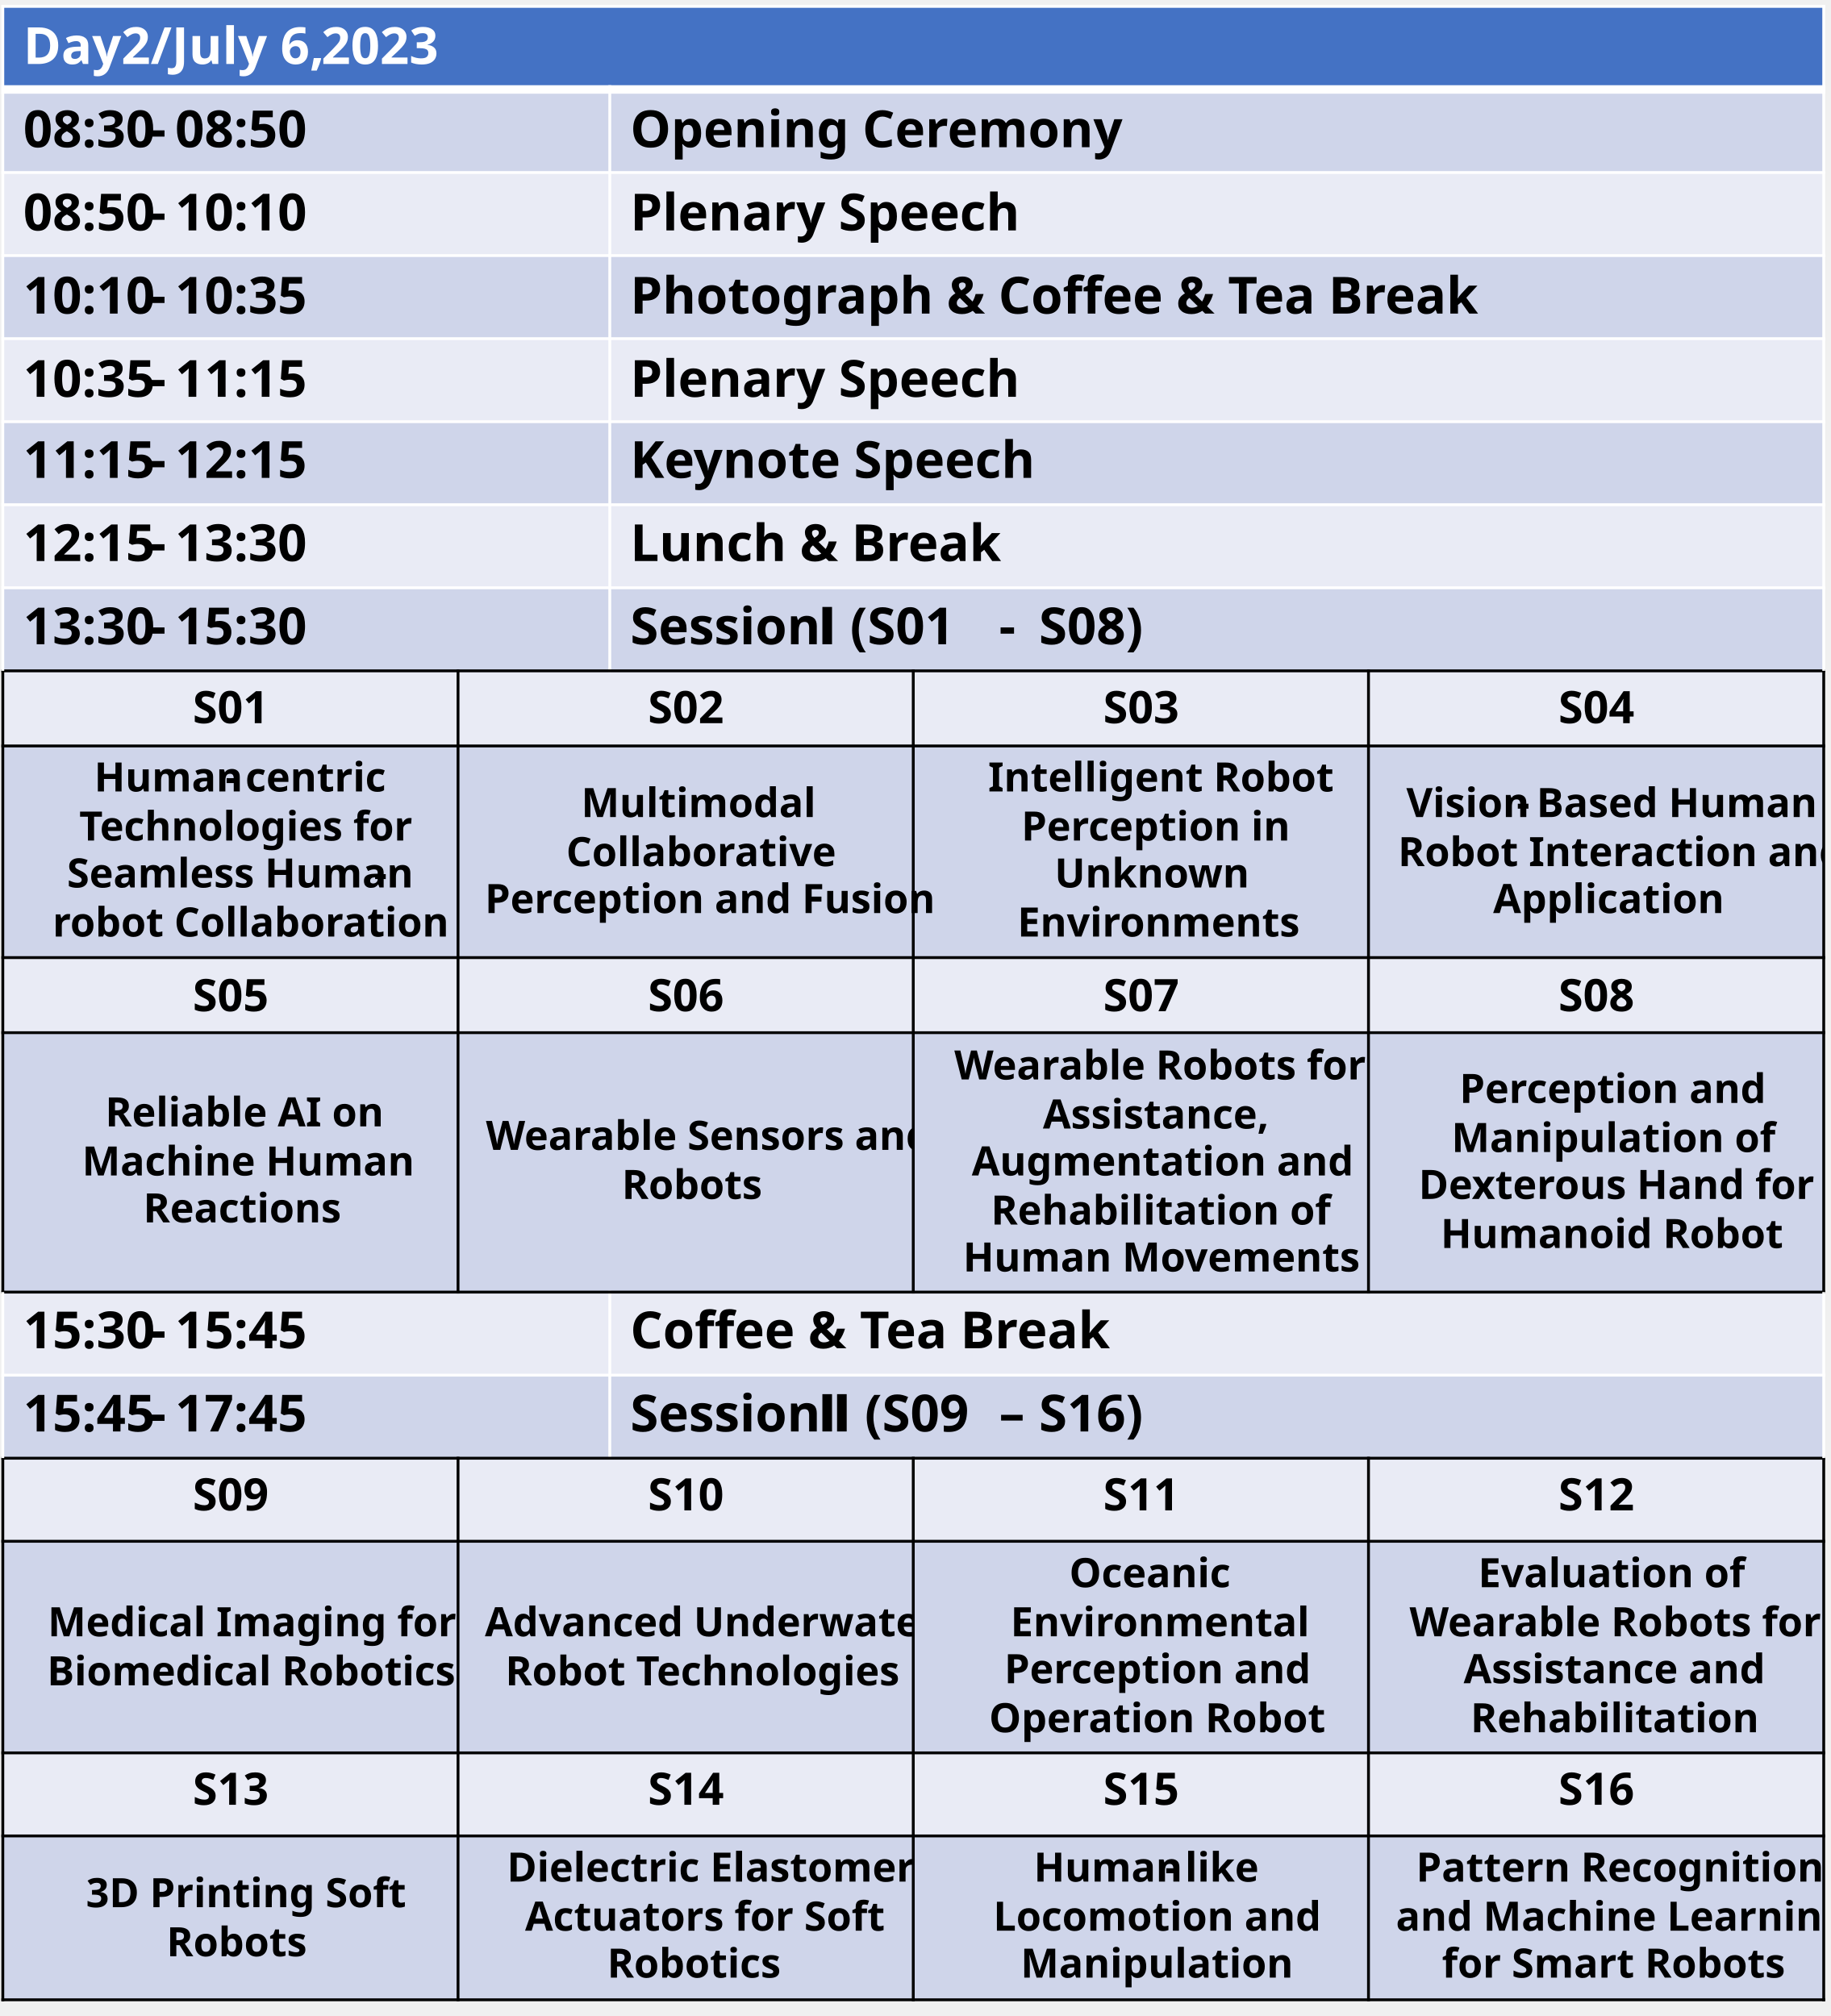
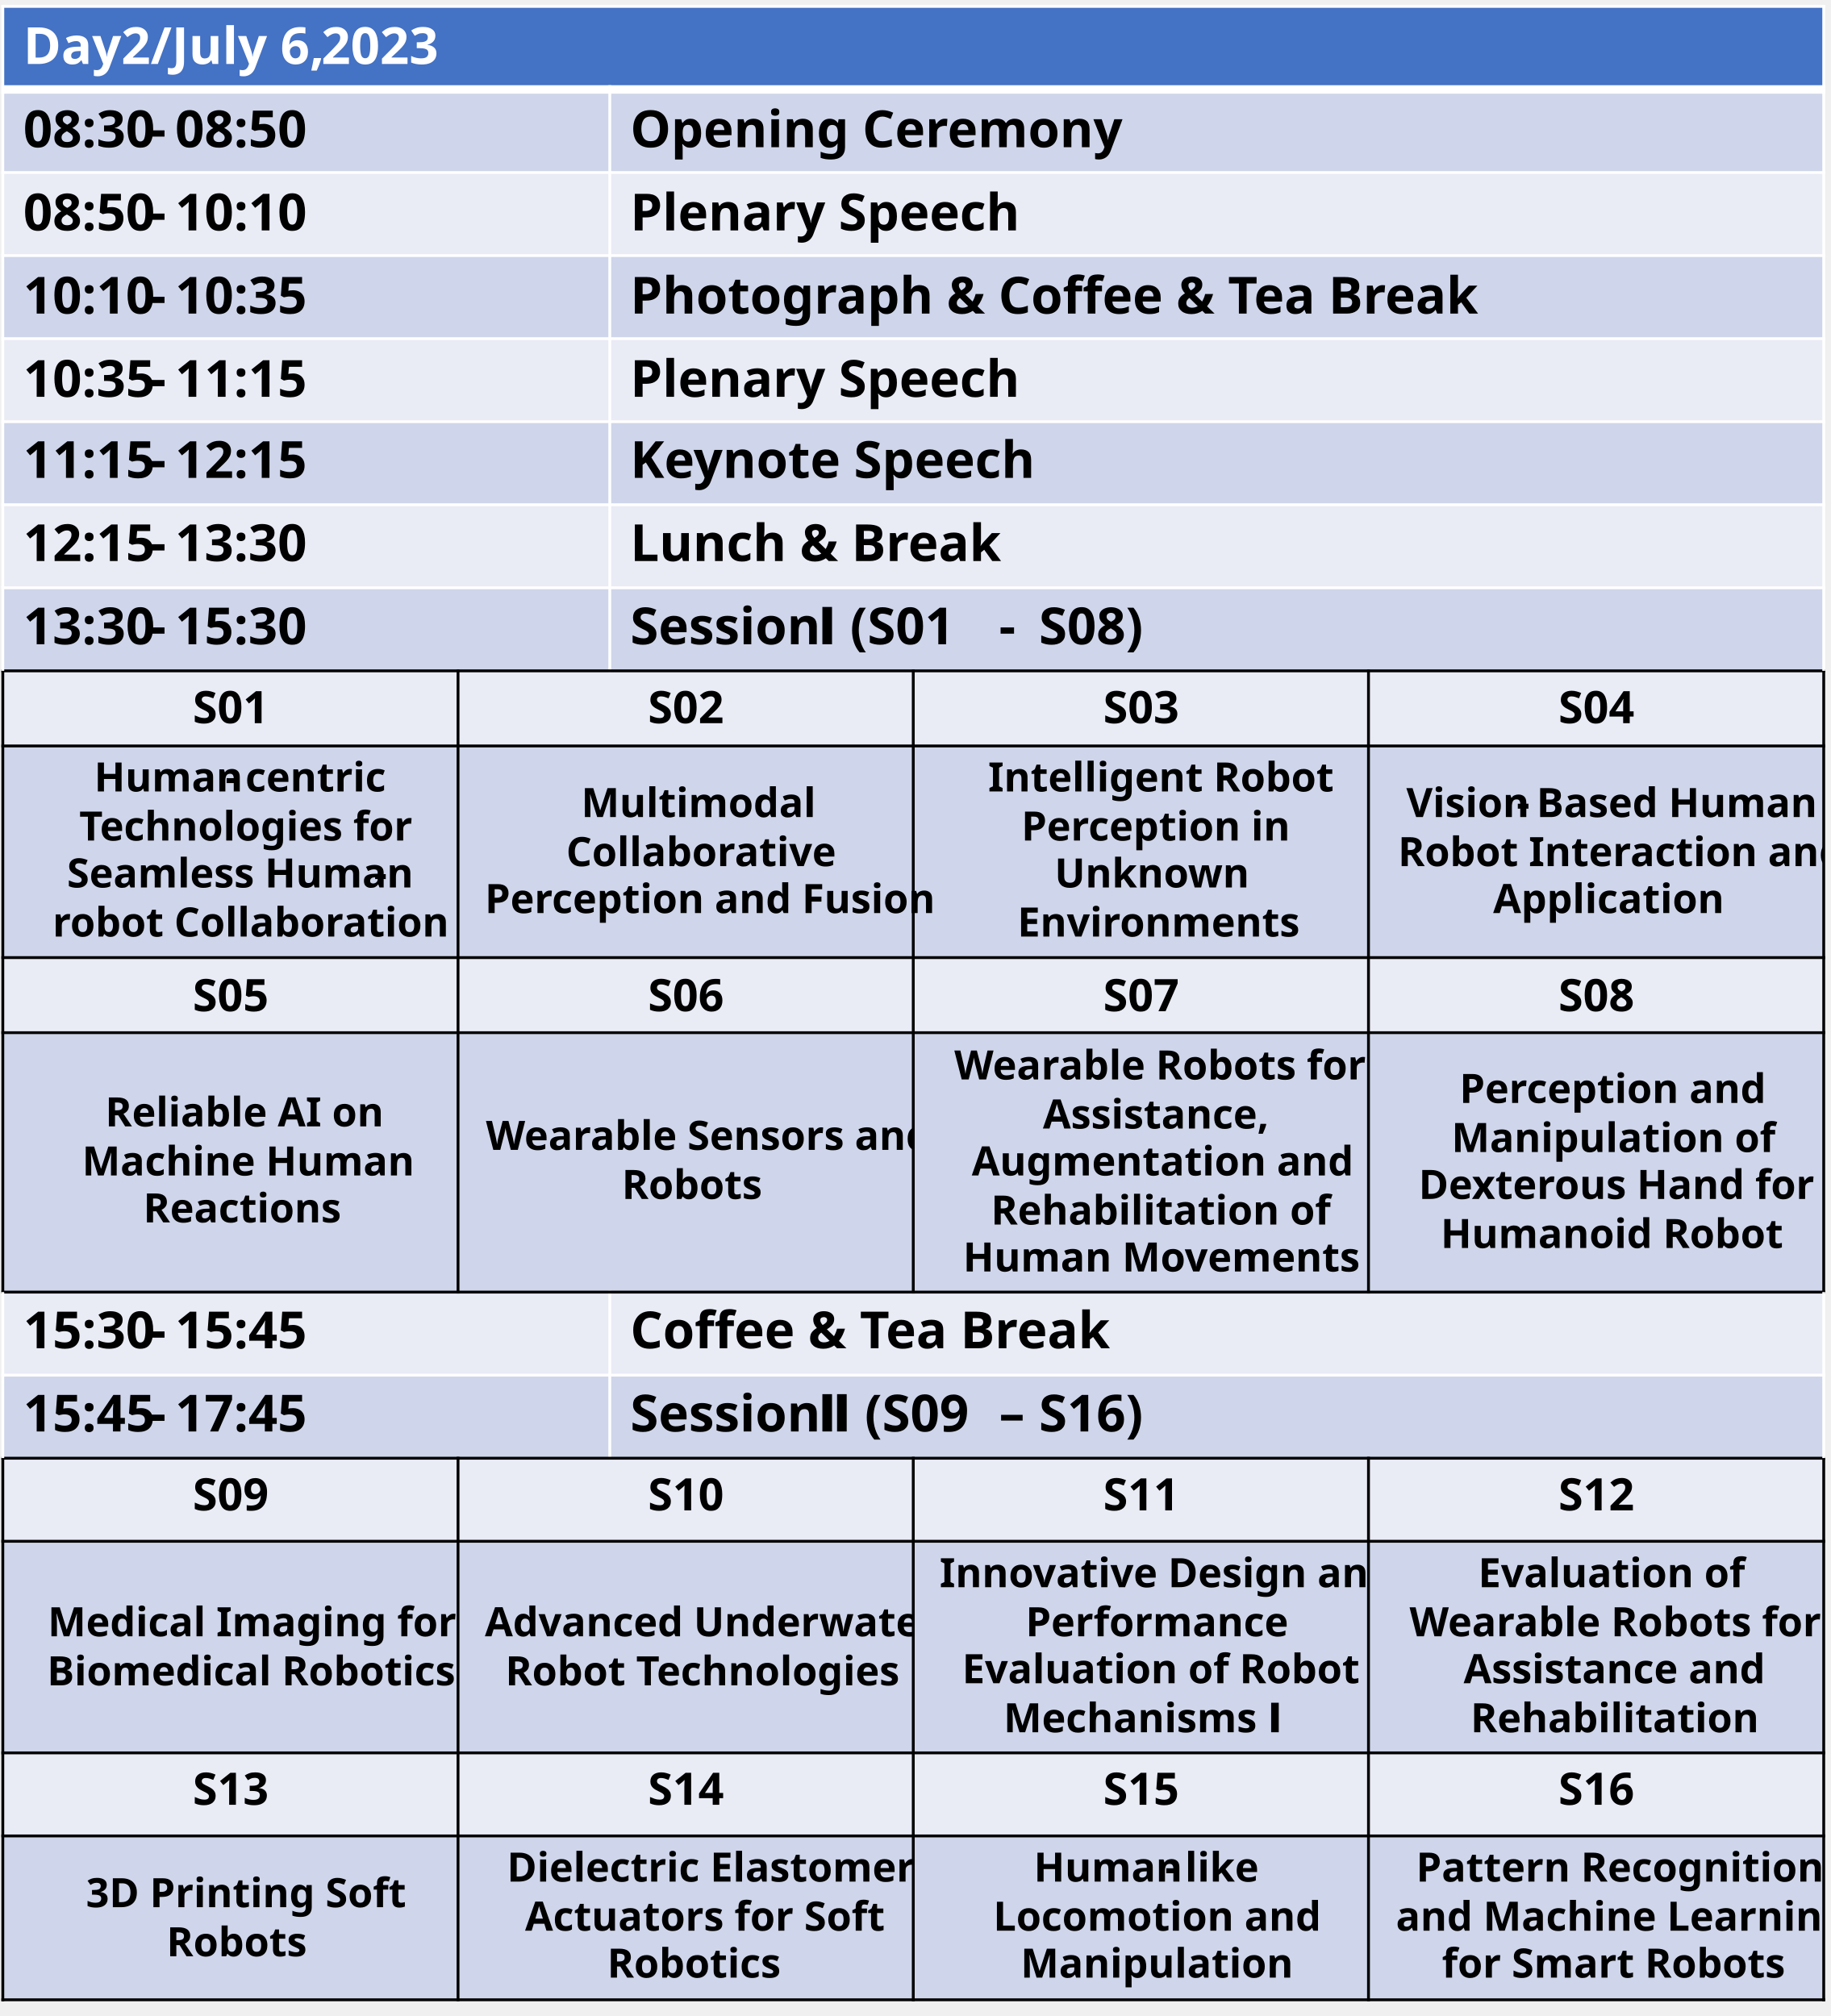
<svg xmlns="http://www.w3.org/2000/svg" width="858" height="945" overflow="hidden">
  <defs>
    <clipPath id="clip0">
      <rect x="226" y="-3" width="858" height="945" />
    </clipPath>
    <clipPath id="clip1">
      <rect x="227" y="-82" width="854" height="202" />
    </clipPath>
    <clipPath id="clip2">
      <rect x="511" y="-43" width="570" height="202" />
    </clipPath>
    <clipPath id="clip3">
      <rect x="227" y="-43" width="285" height="202" />
    </clipPath>
    <clipPath id="clip4">
      <rect x="511" y="-4" width="570" height="202" />
    </clipPath>
    <clipPath id="clip5">
      <rect x="227" y="-4" width="285" height="202" />
    </clipPath>
    <clipPath id="clip6">
      <rect x="511" y="35" width="570" height="202" />
    </clipPath>
    <clipPath id="clip7">
      <rect x="227" y="35" width="285" height="202" />
    </clipPath>
    <clipPath id="clip8">
      <rect x="511" y="74" width="570" height="202" />
    </clipPath>
    <clipPath id="clip9">
      <rect x="227" y="74" width="285" height="202" />
    </clipPath>
    <clipPath id="clip10">
      <rect x="511" y="113" width="570" height="202" />
    </clipPath>
    <clipPath id="clip11">
      <rect x="227" y="113" width="285" height="202" />
    </clipPath>
    <clipPath id="clip12">
      <rect x="511" y="152" width="570" height="202" />
    </clipPath>
    <clipPath id="clip13">
      <rect x="227" y="152" width="285" height="202" />
    </clipPath>
    <clipPath id="clip14">
      <rect x="511" y="190" width="570" height="203" />
    </clipPath>
    <clipPath id="clip15">
      <rect x="227" y="190" width="285" height="203" />
    </clipPath>
    <clipPath id="clip16">
      <rect x="867" y="161" width="214" height="471" />
    </clipPath>
    <clipPath id="clip17">
      <rect x="440" y="385" width="214" height="314" />
    </clipPath>
    <clipPath id="clip18">
      <rect x="511" y="521" width="570" height="202" />
    </clipPath>
    <clipPath id="clip19">
      <rect x="227" y="521" width="285" height="202" />
    </clipPath>
    <clipPath id="clip20">
      <rect x="511" y="560" width="570" height="202" />
    </clipPath>
    <clipPath id="clip21">
      <rect x="227" y="560" width="285" height="202" />
    </clipPath>
    <clipPath id="clip22">
+       <rect x="653" y="455" width="215" height="628" />
+     </clipPath>
+     <clipPath id="clip23">
      <rect x="440" y="612" width="214" height="314" />
    </clipPath>
-     <clipPath id="clip23">
+     <clipPath id="clip24">
      <rect x="867" y="660" width="214" height="472" />
    </clipPath>
  </defs>
  <g clip-path="url(#clip0)" transform="translate(-226 3)">
    <path d="M227.314 0 1080.65 0 1080.65 38.933 227.314 38.933Z" fill="#4472C4" fill-rule="evenodd" />
    <path d="M227.314 38.933 511.758 38.933 511.758 77.867 227.314 77.867Z" fill="#CFD5EA" fill-rule="evenodd" />
    <path d="M511.758 38.933 1080.65 38.933 1080.65 77.867 511.758 77.867Z" fill="#CFD5EA" fill-rule="evenodd" />
    <path d="M227.314 77.867 511.758 77.867 511.758 116.8 227.314 116.8Z" fill="#E9EBF5" fill-rule="evenodd" />
    <path d="M511.758 77.867 1080.65 77.867 1080.65 116.8 511.758 116.8Z" fill="#E9EBF5" fill-rule="evenodd" />
    <path d="M227.314 116.8 511.758 116.8 511.758 155.733 227.314 155.733Z" fill="#CFD5EA" fill-rule="evenodd" />
    <path d="M511.758 116.8 1080.65 116.8 1080.65 155.733 511.758 155.733Z" fill="#CFD5EA" fill-rule="evenodd" />
    <path d="M227.314 155.733 511.758 155.733 511.758 194.667 227.314 194.667Z" fill="#E9EBF5" fill-rule="evenodd" />
    <path d="M511.758 155.733 1080.65 155.733 1080.65 194.667 511.758 194.667Z" fill="#E9EBF5" fill-rule="evenodd" />
    <path d="M227.314 194.667 511.758 194.667 511.758 233.6 227.314 233.6Z" fill="#CFD5EA" fill-rule="evenodd" />
    <path d="M511.758 194.667 1080.65 194.667 1080.65 233.6 511.758 233.6Z" fill="#CFD5EA" fill-rule="evenodd" />
    <path d="M227.314 233.6 511.758 233.6 511.758 272.533 227.314 272.533Z" fill="#E9EBF5" fill-rule="evenodd" />
    <path d="M511.758 233.6 1080.65 233.6 1080.65 272.533 511.758 272.533Z" fill="#E9EBF5" fill-rule="evenodd" />
    <path d="M227.314 272.533 511.758 272.533 511.758 311.467 227.314 311.467Z" fill="#CFD5EA" fill-rule="evenodd" />
    <path d="M511.758 272.533 1080.65 272.533 1080.65 311.467 511.758 311.467Z" fill="#CFD5EA" fill-rule="evenodd" />
    <path d="M227.314 311.467 440.647 311.467 440.647 346.667 227.314 346.667Z" fill="#E9EBF5" fill-rule="evenodd" />
    <path d="M440.647 311.467 653.98 311.467 653.98 346.667 440.647 346.667Z" fill="#E9EBF5" fill-rule="evenodd" />
    <path d="M653.98 311.467 867.314 311.467 867.314 346.667 653.98 346.667Z" fill="#E9EBF5" fill-rule="evenodd" />
    <path d="M867.314 311.467 1080.65 311.467 1080.65 346.667 867.314 346.667Z" fill="#E9EBF5" fill-rule="evenodd" />
    <path d="M227.314 346.667 440.647 346.667 440.647 445.867 227.314 445.867Z" fill="#CFD5EA" fill-rule="evenodd" />
    <path d="M440.647 346.667 653.98 346.667 653.98 445.867 440.647 445.867Z" fill="#CFD5EA" fill-rule="evenodd" />
    <path d="M653.98 346.667 867.314 346.667 867.314 445.867 653.98 445.867Z" fill="#CFD5EA" fill-rule="evenodd" />
    <path d="M867.314 346.667 1080.65 346.667 1080.65 445.867 867.314 445.867Z" fill="#CFD5EA" fill-rule="evenodd" />
    <path d="M227.314 445.867 440.647 445.867 440.647 481.067 227.314 481.067Z" fill="#E9EBF5" fill-rule="evenodd" />
    <path d="M440.647 445.867 653.98 445.867 653.98 481.067 440.647 481.067Z" fill="#E9EBF5" fill-rule="evenodd" />
    <path d="M653.98 445.867 867.314 445.867 867.314 481.067 653.98 481.067Z" fill="#E9EBF5" fill-rule="evenodd" />
    <path d="M867.314 445.867 1080.65 445.867 1080.65 481.067 867.314 481.067Z" fill="#E9EBF5" fill-rule="evenodd" />
    <path d="M227.314 481.067 440.647 481.067 440.647 602.667 227.314 602.667Z" fill="#CFD5EA" fill-rule="evenodd" />
    <path d="M440.647 481.067 653.98 481.067 653.98 602.667 440.647 602.667Z" fill="#CFD5EA" fill-rule="evenodd" />
    <path d="M653.98 481.067 867.314 481.067 867.314 602.667 653.98 602.667Z" fill="#CFD5EA" fill-rule="evenodd" />
    <path d="M867.314 481.067 1080.65 481.067 1080.65 602.667 867.314 602.667Z" fill="#CFD5EA" fill-rule="evenodd" />
    <path d="M227.314 602.667 511.758 602.667 511.758 641.6 227.314 641.6Z" fill="#E9EBF5" fill-rule="evenodd" />
    <path d="M511.758 602.667 1080.65 602.667 1080.65 641.6 511.758 641.6Z" fill="#E9EBF5" fill-rule="evenodd" />
    <path d="M227.314 641.6 511.758 641.6 511.758 680.533 227.314 680.533Z" fill="#CFD5EA" fill-rule="evenodd" />
    <path d="M511.758 641.6 1080.65 641.6 1080.65 680.533 511.758 680.533Z" fill="#CFD5EA" fill-rule="evenodd" />
    <path d="M227.314 680.533 440.647 680.533 440.647 719.467 227.314 719.467Z" fill="#E9EBF5" fill-rule="evenodd" />
    <path d="M440.647 680.533 653.98 680.533 653.98 719.467 440.647 719.467Z" fill="#E9EBF5" fill-rule="evenodd" />
    <path d="M653.98 680.533 867.314 680.533 867.314 719.467 653.98 719.467Z" fill="#E9EBF5" fill-rule="evenodd" />
    <path d="M867.314 680.533 1080.65 680.533 1080.65 719.467 867.314 719.467Z" fill="#E9EBF5" fill-rule="evenodd" />
    <path d="M227.314 719.467 440.647 719.467 440.647 818.667 227.314 818.667Z" fill="#CFD5EA" fill-rule="evenodd" />
    <path d="M440.647 719.467 653.98 719.467 653.98 818.667 440.647 818.667Z" fill="#CFD5EA" fill-rule="evenodd" />
    <path d="M653.98 719.467 867.314 719.467 867.314 818.667 653.98 818.667Z" fill="#CFD5EA" fill-rule="evenodd" />
    <path d="M867.314 719.467 1080.65 719.467 1080.65 818.667 867.314 818.667Z" fill="#CFD5EA" fill-rule="evenodd" />
    <path d="M227.314 818.667 440.647 818.667 440.647 857.6 227.314 857.6Z" fill="#E9EBF5" fill-rule="evenodd" />
    <path d="M440.647 818.667 653.98 818.667 653.98 857.6 440.647 857.6Z" fill="#E9EBF5" fill-rule="evenodd" />
    <path d="M653.98 818.667 867.314 818.667 867.314 857.6 653.98 857.6Z" fill="#E9EBF5" fill-rule="evenodd" />
    <path d="M867.314 818.667 1080.65 818.667 1080.65 857.6 867.314 857.6Z" fill="#E9EBF5" fill-rule="evenodd" />
    <path d="M227.314 857.6 440.647 857.6 440.647 934.4 227.314 934.4Z" fill="#CFD5EA" fill-rule="evenodd" />
    <path d="M440.647 857.6 653.98 857.6 653.98 934.4 440.647 934.4Z" fill="#CFD5EA" fill-rule="evenodd" />
    <path d="M653.98 857.6 867.314 857.6 867.314 934.4 653.98 934.4Z" fill="#CFD5EA" fill-rule="evenodd" />
    <path d="M867.314 857.6 1080.65 857.6 1080.65 934.4 867.314 934.4Z" fill="#CFD5EA" fill-rule="evenodd" />
    <path d="M440.647 310.8 440.647 603.333" stroke="#000000" stroke-width="1.333" stroke-linejoin="round" stroke-miterlimit="10" fill="none" fill-rule="evenodd" />
    <path d="M440.647 679.867 440.647 935.067" stroke="#000000" stroke-width="1.333" stroke-linejoin="round" stroke-miterlimit="10" fill="none" fill-rule="evenodd" />
    <path d="M511.758 36.933 511.758 312.133" stroke="#FFFFFF" stroke-width="1.333" stroke-linejoin="round" stroke-miterlimit="10" fill="none" fill-rule="evenodd" />
    <path d="M511.758 602 511.758 681.2" stroke="#FFFFFF" stroke-width="1.333" stroke-linejoin="round" stroke-miterlimit="10" fill="none" fill-rule="evenodd" />
    <path d="M653.98 310.8 653.98 603.333" stroke="#000000" stroke-width="1.333" stroke-linejoin="round" stroke-miterlimit="10" fill="none" fill-rule="evenodd" />
    <path d="M653.98 679.867 653.98 935.067" stroke="#000000" stroke-width="1.333" stroke-linejoin="round" stroke-miterlimit="10" fill="none" fill-rule="evenodd" />
    <path d="M867.314 310.8 867.314 603.333" stroke="#000000" stroke-width="1.333" stroke-linejoin="round" stroke-miterlimit="10" fill="none" fill-rule="evenodd" />
    <path d="M867.314 679.867 867.314 935.067" stroke="#000000" stroke-width="1.333" stroke-linejoin="round" stroke-miterlimit="10" fill="none" fill-rule="evenodd" />
    <path d="M226.647 38.933 1081.31 38.933" stroke="#FFFFFF" stroke-width="4" stroke-linejoin="round" stroke-miterlimit="10" fill="none" fill-rule="evenodd" />
    <path d="M226.647 77.867 1081.31 77.867" stroke="#FFFFFF" stroke-width="1.333" stroke-linejoin="round" stroke-miterlimit="10" fill="none" fill-rule="evenodd" />
    <path d="M226.647 116.8 1081.31 116.8" stroke="#FFFFFF" stroke-width="1.333" stroke-linejoin="round" stroke-miterlimit="10" fill="none" fill-rule="evenodd" />
    <path d="M226.647 155.733 1081.31 155.733" stroke="#FFFFFF" stroke-width="1.333" stroke-linejoin="round" stroke-miterlimit="10" fill="none" fill-rule="evenodd" />
    <path d="M226.647 194.667 1081.31 194.667" stroke="#FFFFFF" stroke-width="1.333" stroke-linejoin="round" stroke-miterlimit="10" fill="none" fill-rule="evenodd" />
    <path d="M226.647 233.6 1081.31 233.6" stroke="#FFFFFF" stroke-width="1.333" stroke-linejoin="round" stroke-miterlimit="10" fill="none" fill-rule="evenodd" />
    <path d="M226.647 272.533 1081.31 272.533" stroke="#FFFFFF" stroke-width="1.333" stroke-linejoin="round" stroke-miterlimit="10" fill="none" fill-rule="evenodd" />
    <path d="M226.647 311.467 1081.31 311.467" stroke="#000000" stroke-width="1.333" stroke-linejoin="round" stroke-miterlimit="10" fill="none" fill-rule="evenodd" />
    <path d="M226.647 346.667 1081.31 346.667" stroke="#000000" stroke-width="1.333" stroke-linejoin="round" stroke-miterlimit="10" fill="none" fill-rule="evenodd" />
    <path d="M226.647 445.867 1081.31 445.867" stroke="#000000" stroke-width="1.333" stroke-linejoin="round" stroke-miterlimit="10" fill="none" fill-rule="evenodd" />
    <path d="M226.647 481.067 1081.31 481.067" stroke="#000000" stroke-width="1.333" stroke-linejoin="round" stroke-miterlimit="10" fill="none" fill-rule="evenodd" />
    <path d="M226.647 602.667 1081.31 602.667" stroke="#000000" stroke-width="1.333" stroke-linejoin="round" stroke-miterlimit="10" fill="none" fill-rule="evenodd" />
    <path d="M226.647 641.6 1081.31 641.6" stroke="#FFFFFF" stroke-width="1.333" stroke-linejoin="round" stroke-miterlimit="10" fill="none" fill-rule="evenodd" />
    <path d="M226.647 680.533 1081.31 680.533" stroke="#000000" stroke-width="1.333" stroke-linejoin="round" stroke-miterlimit="10" fill="none" fill-rule="evenodd" />
    <path d="M226.647 719.467 1081.31 719.467" stroke="#000000" stroke-width="1.333" stroke-linejoin="round" stroke-miterlimit="10" fill="none" fill-rule="evenodd" />
    <path d="M226.647 818.667 1081.31 818.667" stroke="#000000" stroke-width="1.333" stroke-linejoin="round" stroke-miterlimit="10" fill="none" fill-rule="evenodd" />
    <path d="M226.647 857.6 1081.31 857.6" stroke="#000000" stroke-width="1.333" stroke-linejoin="round" stroke-miterlimit="10" fill="none" fill-rule="evenodd" />
    <path d="M227.314-0.667 227.314 311.467" stroke="#FFFFFF" stroke-width="1.333" stroke-linejoin="round" stroke-miterlimit="10" fill="none" fill-rule="evenodd" />
    <path d="M227.314 311.467 227.314 602.667" stroke="#000000" stroke-width="1.333" stroke-linejoin="round" stroke-miterlimit="10" fill="none" fill-rule="evenodd" />
    <path d="M227.314 602.667 227.314 680.533" stroke="#FFFFFF" stroke-width="1.333" stroke-linejoin="round" stroke-miterlimit="10" fill="none" fill-rule="evenodd" />
    <path d="M227.314 680.533 227.314 935.067" stroke="#000000" stroke-width="1.333" stroke-linejoin="round" stroke-miterlimit="10" fill="none" fill-rule="evenodd" />
    <path d="M1080.65-0.667 1080.65 311.467" stroke="#FFFFFF" stroke-width="1.333" stroke-linejoin="round" stroke-miterlimit="10" fill="none" fill-rule="evenodd" />
    <path d="M1080.65 311.467 1080.65 602.667" stroke="#000000" stroke-width="1.333" stroke-linejoin="round" stroke-miterlimit="10" fill="none" fill-rule="evenodd" />
    <path d="M1080.65 602.667 1080.65 680.533" stroke="#FFFFFF" stroke-width="1.333" stroke-linejoin="round" stroke-miterlimit="10" fill="none" fill-rule="evenodd" />
    <path d="M1080.65 680.533 1080.65 935.067" stroke="#000000" stroke-width="1.333" stroke-linejoin="round" stroke-miterlimit="10" fill="none" fill-rule="evenodd" />
    <path d="M226.647 0 1081.31 0" stroke="#FFFFFF" stroke-width="1.333" stroke-linejoin="round" stroke-miterlimit="10" fill="none" fill-rule="evenodd" />
    <path d="M226.647 934.4 1081.31 934.4" stroke="#000000" stroke-width="1.333" stroke-linejoin="round" stroke-miterlimit="10" fill="none" fill-rule="evenodd" />
    <g clip-path="url(#clip1)">
      <text fill="#FFFFFF" font-family="DengXian,DengXian_MSFontService,sans-serif" font-weight="700" font-size="24" transform="translate(236.914 27)">Day2/July 6,</text>
    </g>
    <text fill="#FFFFFF" font-family="DengXian,DengXian_MSFontService,sans-serif" font-weight="700" font-size="24" transform="translate(376.58 27)">2023</text>
    <g clip-path="url(#clip2)">
      <text font-family="DengXian,DengXian_MSFontService,sans-serif" font-weight="700" font-size="24" transform="translate(521.358 66)">Opening Ceremony</text>
    </g>
    <g clip-path="url(#clip3)">
      <text font-family="DengXian,DengXian_MSFontService,sans-serif" font-weight="700" font-size="24" transform="translate(236.914 66)">08:30</text>
    </g>
    <text font-family="DengXian,DengXian_MSFontService,sans-serif" font-weight="700" font-size="24" transform="translate(296.08 66)">-</text>
    <text font-family="DengXian,DengXian_MSFontService,sans-serif" font-weight="700" font-size="24" transform="translate(308.08 66)">08:50</text>
    <g clip-path="url(#clip4)">
      <text font-family="DengXian,DengXian_MSFontService,sans-serif" font-weight="700" font-size="24" transform="translate(521.358 105)">Plenary Speech</text>
    </g>
    <g clip-path="url(#clip5)">
      <text font-family="DengXian,DengXian_MSFontService,sans-serif" font-weight="700" font-size="24" transform="translate(236.914 105)">08:50</text>
    </g>
    <text font-family="DengXian,DengXian_MSFontService,sans-serif" font-weight="700" font-size="24" transform="translate(296.08 105)">-</text>
    <text font-family="DengXian,DengXian_MSFontService,sans-serif" font-weight="700" font-size="24" transform="translate(308.08 105)">10:10</text>
    <g clip-path="url(#clip6)">
      <text font-family="DengXian,DengXian_MSFontService,sans-serif" font-weight="700" font-size="24" transform="translate(521.358 144)">Photograph &amp; Coffee &amp; Tea Break</text>
    </g>
    <g clip-path="url(#clip7)">
      <text font-family="DengXian,DengXian_MSFontService,sans-serif" font-weight="700" font-size="24" transform="translate(236.914 144)">10:10</text>
    </g>
    <text font-family="DengXian,DengXian_MSFontService,sans-serif" font-weight="700" font-size="24" transform="translate(296.08 144)">-</text>
    <text font-family="DengXian,DengXian_MSFontService,sans-serif" font-weight="700" font-size="24" transform="translate(308.08 144)">10:35</text>
    <g clip-path="url(#clip8)">
      <text font-family="DengXian,DengXian_MSFontService,sans-serif" font-weight="700" font-size="24" transform="translate(521.358 183)">Plenary Speech</text>
    </g>
    <g clip-path="url(#clip9)">
      <text font-family="DengXian,DengXian_MSFontService,sans-serif" font-weight="700" font-size="24" transform="translate(236.914 183)">10:35</text>
    </g>
    <text font-family="DengXian,DengXian_MSFontService,sans-serif" font-weight="700" font-size="24" transform="translate(296.08 183)">-</text>
    <text font-family="DengXian,DengXian_MSFontService,sans-serif" font-weight="700" font-size="24" transform="translate(308.08 183)">11:15</text>
    <g clip-path="url(#clip10)">
      <text font-family="DengXian,DengXian_MSFontService,sans-serif" font-weight="700" font-size="24" transform="translate(521.358 221)">Keynote Speech</text>
    </g>
    <g clip-path="url(#clip11)">
      <text font-family="DengXian,DengXian_MSFontService,sans-serif" font-weight="700" font-size="24" transform="translate(236.914 221)">11:15</text>
    </g>
    <text font-family="DengXian,DengXian_MSFontService,sans-serif" font-weight="700" font-size="24" transform="translate(296.08 221)">-</text>
    <text font-family="DengXian,DengXian_MSFontService,sans-serif" font-weight="700" font-size="24" transform="translate(308.08 221)">12:15</text>
    <g clip-path="url(#clip12)">
      <text font-family="DengXian,DengXian_MSFontService,sans-serif" font-weight="700" font-size="24" transform="translate(521.358 260)">Lunch &amp; Break</text>
    </g>
    <g clip-path="url(#clip13)">
      <text font-family="DengXian,DengXian_MSFontService,sans-serif" font-weight="700" font-size="24" transform="translate(236.914 260)">12:15</text>
    </g>
    <text font-family="DengXian,DengXian_MSFontService,sans-serif" font-weight="700" font-size="24" transform="translate(296.08 260)">-</text>
    <text font-family="DengXian,DengXian_MSFontService,sans-serif" font-weight="700" font-size="24" transform="translate(308.08 260)">13:30</text>
    <g clip-path="url(#clip14)">
      <text font-family="DengXian,DengXian_MSFontService,sans-serif" font-weight="700" font-size="24" transform="translate(521.358 299)">Session</text>
    </g>
    <text font-family="DengXian,DengXian_MSFontService,sans-serif" font-weight="700" font-size="24" transform="translate(609.191 299)">Ⅰ (S01</text>
    <text font-family="DengXian,DengXian_MSFontService,sans-serif" font-weight="700" font-size="24" transform="translate(694.191 299)">-</text>
    <text font-family="DengXian,DengXian_MSFontService,sans-serif" font-weight="700" font-size="24" transform="translate(712.858 299)">S08)</text>
    <g clip-path="url(#clip15)">
      <text font-family="DengXian,DengXian_MSFontService,sans-serif" font-weight="700" font-size="24" transform="translate(236.914 299)">13:30</text>
    </g>
    <text font-family="DengXian,DengXian_MSFontService,sans-serif" font-weight="700" font-size="24" transform="translate(296.08 299)">-</text>
    <text font-family="DengXian,DengXian_MSFontService,sans-serif" font-weight="700" font-size="24" transform="translate(308.08 299)">15:30</text>
    <text font-family="DengXian,DengXian_MSFontService,sans-serif" font-weight="700" font-size="21" transform="translate(956.314 336)">S04</text>
    <text font-family="DengXian,DengXian_MSFontService,sans-serif" font-weight="700" font-size="21" transform="translate(742.98 336)">S03</text>
    <text font-family="DengXian,DengXian_MSFontService,sans-serif" font-weight="700" font-size="21" transform="translate(529.647 336)">S02</text>
    <text font-family="DengXian,DengXian_MSFontService,sans-serif" font-weight="700" font-size="21" transform="translate(316.314 336)">S01</text>
    <text font-family="DengXian,DengXian_MSFontService,sans-serif" font-weight="700" font-size="19" transform="translate(885.06 380)">Vision</text>
    <text font-family="DengXian,DengXian_MSFontService,sans-serif" font-weight="700" font-size="19" transform="translate(936.727 380)">-</text>
    <text font-family="DengXian,DengXian_MSFontService,sans-serif" font-weight="700" font-size="19" transform="translate(946.06 380)">Based Human</text>
    <g clip-path="url(#clip16)">
      <text font-family="DengXian,DengXian_MSFontService,sans-serif" font-weight="700" font-size="19" transform="translate(881.147 403)">Robot Interaction and</text>
    </g>
    <text font-family="DengXian,DengXian_MSFontService,sans-serif" font-weight="700" font-size="19" transform="translate(925.727 425)">Application</text>
    <text font-family="DengXian,DengXian_MSFontService,sans-serif" font-weight="700" font-size="19" transform="translate(689.064 368)">Intelligent Robot</text>
    <text font-family="DengXian,DengXian_MSFontService,sans-serif" font-weight="700" font-size="19" transform="translate(704.65 391)">Perception in</text>
    <text font-family="DengXian,DengXian_MSFontService,sans-serif" font-weight="700" font-size="19" transform="translate(720.23 413)">Unknown</text>
    <text font-family="DengXian,DengXian_MSFontService,sans-serif" font-weight="700" font-size="19" transform="translate(702.817 436)">Environments</text>
    <text font-family="DengXian,DengXian_MSFontService,sans-serif" font-weight="700" font-size="19" transform="translate(498.397 380)">Multimodal</text>
    <text font-family="DengXian,DengXian_MSFontService,sans-serif" font-weight="700" font-size="19" transform="translate(491.317 403)">Collaborative</text>
    <text font-family="DengXian,DengXian_MSFontService,sans-serif" font-weight="700" font-size="19" transform="translate(453.23 425)">Perception and Fusion</text>
    <text font-family="DengXian,DengXian_MSFontService,sans-serif" font-weight="700" font-size="19" transform="translate(270.147 368)">Human</text>
    <text font-family="DengXian,DengXian_MSFontService,sans-serif" font-weight="700" font-size="19" transform="translate(331.647 368)">-</text>
    <text font-family="DengXian,DengXian_MSFontService,sans-serif" font-weight="700" font-size="19" transform="translate(340.98 368)">centric</text>
    <text font-family="DengXian,DengXian_MSFontService,sans-serif" font-weight="700" font-size="19" transform="translate(263.147 391)">Technologies for</text>
    <text font-family="DengXian,DengXian_MSFontService,sans-serif" font-weight="700" font-size="19" transform="translate(257.394 413)">Seamless Human</text>
    <text font-family="DengXian,DengXian_MSFontService,sans-serif" font-weight="700" font-size="19" transform="translate(401.227 413)">-</text>
    <text font-family="DengXian,DengXian_MSFontService,sans-serif" font-weight="700" font-size="19" transform="translate(250.647 436)">robot Collaboration</text>
    <text font-family="DengXian,DengXian_MSFontService,sans-serif" font-weight="700" font-size="21" transform="translate(956.314 471)">S08</text>
    <text font-family="DengXian,DengXian_MSFontService,sans-serif" font-weight="700" font-size="21" transform="translate(742.98 471)">S07</text>
    <text font-family="DengXian,DengXian_MSFontService,sans-serif" font-weight="700" font-size="21" transform="translate(529.647 471)">S06</text>
    <text font-family="DengXian,DengXian_MSFontService,sans-serif" font-weight="700" font-size="21" transform="translate(316.314 471)">S05</text>
    <text font-family="DengXian,DengXian_MSFontService,sans-serif" font-weight="700" font-size="19" transform="translate(909.98 514)">Perception and</text>
    <text font-family="DengXian,DengXian_MSFontService,sans-serif" font-weight="700" font-size="19" transform="translate(906.227 537)">Manipulation of</text>
    <text font-family="DengXian,DengXian_MSFontService,sans-serif" font-weight="700" font-size="19" transform="translate(890.814 559)">Dexterous Hand for</text>
    <text font-family="DengXian,DengXian_MSFontService,sans-serif" font-weight="700" font-size="19" transform="translate(901.147 582)">Humanoid Robot</text>
    <text font-family="DengXian,DengXian_MSFontService,sans-serif" font-weight="700" font-size="19" transform="translate(673.23 503)">Wearable Robots for</text>
    <text font-family="DengXian,DengXian_MSFontService,sans-serif" font-weight="700" font-size="19" transform="translate(714.73 526)">Assistance,</text>
    <text font-family="DengXian,DengXian_MSFontService,sans-serif" font-weight="700" font-size="19" transform="translate(681.397 548)">Augmentation and</text>
    <text font-family="DengXian,DengXian_MSFontService,sans-serif" font-weight="700" font-size="19" transform="translate(690.397 571)">Rehabilitation of</text>
    <text font-family="DengXian,DengXian_MSFontService,sans-serif" font-weight="700" font-size="19" transform="translate(677.317 593)">Human Movements</text>
    <g clip-path="url(#clip17)">
      <text font-family="DengXian,DengXian_MSFontService,sans-serif" font-weight="700" font-size="19" transform="translate(453.73 536)">Wearable Sensors and</text>
    </g>
    <text font-family="DengXian,DengXian_MSFontService,sans-serif" font-weight="700" font-size="19" transform="translate(517.397 559)">Robots</text>
    <text font-family="DengXian,DengXian_MSFontService,sans-serif" font-weight="700" font-size="19" transform="translate(275.314 525)">Reliable AI on</text>
    <text font-family="DengXian,DengXian_MSFontService,sans-serif" font-weight="700" font-size="19" transform="translate(264.48 548)">Machine Human</text>
    <text font-family="DengXian,DengXian_MSFontService,sans-serif" font-weight="700" font-size="19" transform="translate(293.147 570)">Reactions</text>
    <g clip-path="url(#clip18)">
      <text font-family="DengXian,DengXian_MSFontService,sans-serif" font-weight="700" font-size="24" transform="translate(521.358 629)">Coffee &amp; Tea Break</text>
    </g>
    <g clip-path="url(#clip19)">
      <text font-family="DengXian,DengXian_MSFontService,sans-serif" font-weight="700" font-size="24" transform="translate(236.914 629)">15:30</text>
    </g>
    <text font-family="DengXian,DengXian_MSFontService,sans-serif" font-weight="700" font-size="24" transform="translate(296.08 629)">-</text>
    <text font-family="DengXian,DengXian_MSFontService,sans-serif" font-weight="700" font-size="24" transform="translate(308.08 629)">15:45</text>
    <g clip-path="url(#clip20)">
      <text font-family="DengXian,DengXian_MSFontService,sans-serif" font-weight="700" font-size="24" transform="translate(521.358 668)">Session</text>
    </g>
    <text font-family="DengXian,DengXian_MSFontService,sans-serif" font-weight="700" font-size="24" transform="translate(609.191 668)">Ⅱ (S09</text>
    <text font-family="DengXian,DengXian_MSFontService,sans-serif" font-weight="700" font-size="24" transform="translate(694.191 668)">–</text>
    <text font-family="DengXian,DengXian_MSFontService,sans-serif" font-weight="700" font-size="24" transform="translate(712.858 668)">S16)</text>
    <g clip-path="url(#clip21)">
      <text font-family="DengXian,DengXian_MSFontService,sans-serif" font-weight="700" font-size="24" transform="translate(236.914 668)">15:45</text>
    </g>
    <text font-family="DengXian,DengXian_MSFontService,sans-serif" font-weight="700" font-size="24" transform="translate(296.08 668)">-</text>
    <text font-family="DengXian,DengXian_MSFontService,sans-serif" font-weight="700" font-size="24" transform="translate(308.08 668)">17:45</text>
    <text font-family="DengXian,DengXian_MSFontService,sans-serif" font-weight="700" font-size="21" transform="translate(956.314 705)">S12</text>
    <text font-family="DengXian,DengXian_MSFontService,sans-serif" font-weight="700" font-size="21" transform="translate(742.98 705)">S11</text>
    <text font-family="DengXian,DengXian_MSFontService,sans-serif" font-weight="700" font-size="21" transform="translate(529.647 705)">S10</text>
    <text font-family="DengXian,DengXian_MSFontService,sans-serif" font-weight="700" font-size="21" transform="translate(316.314 705)">S09</text>
    <text font-family="DengXian,DengXian_MSFontService,sans-serif" font-weight="700" font-size="19" transform="translate(918.73 741)">Evaluation of</text>
    <text font-family="DengXian,DengXian_MSFontService,sans-serif" font-weight="700" font-size="19" transform="translate(886.564 764)">Wearable Robots for</text>
    <text font-family="DengXian,DengXian_MSFontService,sans-serif" font-weight="700" font-size="19" transform="translate(911.897 786)">Assistance and</text>
    <text font-family="DengXian,DengXian_MSFontService,sans-serif" font-weight="700" font-size="19" transform="translate(915.15 809)">Rehabilitation</text>
-     <text font-family="DengXian,DengXian_MSFontService,sans-serif" font-weight="700" font-size="19" transform="translate(727.06 741)">Oceanic</text>
-     <text font-family="DengXian,DengXian_MSFontService,sans-serif" font-weight="700" font-size="19" transform="translate(699.56 764)">Environmental</text>
-     <text font-family="DengXian,DengXian_MSFontService,sans-serif" font-weight="700" font-size="19" transform="translate(696.647 786)">Perception and</text>
-     <text font-family="DengXian,DengXian_MSFontService,sans-serif" font-weight="700" font-size="19" transform="translate(689.48 809)">Operation Robot</text>
    <g clip-path="url(#clip22)">
+       <text font-family="DengXian,DengXian_MSFontService,sans-serif" font-weight="700" font-size="19" transform="translate(666.314 741)">Innovative Design and</text>
+     </g>
+     <text font-family="DengXian,DengXian_MSFontService,sans-serif" font-weight="700" font-size="19" transform="translate(706.647 764)">Performance</text>
+     <text font-family="DengXian,DengXian_MSFontService,sans-serif" font-weight="700" font-size="19" transform="translate(676.894 786)">Evaluation of Robot</text>
+     <text font-family="DengXian,DengXian_MSFontService,sans-serif" font-weight="700" font-size="19" transform="translate(696.314 809)">Mechanisms Ⅰ</text>
+     <g clip-path="url(#clip23)">
      <text font-family="DengXian,DengXian_MSFontService,sans-serif" font-weight="700" font-size="19" transform="translate(453.23 764)">Advanced Underwater</text>
    </g>
    <text font-family="DengXian,DengXian_MSFontService,sans-serif" font-weight="700" font-size="19" transform="translate(462.817 787)">Robot Technologies</text>
    <text font-family="DengXian,DengXian_MSFontService,sans-serif" font-weight="700" font-size="19" transform="translate(248.397 764)">Medical Imaging for</text>
    <text font-family="DengXian,DengXian_MSFontService,sans-serif" font-weight="700" font-size="19" transform="translate(248.064 787)">Biomedical Robotics</text>
    <text font-family="DengXian,DengXian_MSFontService,sans-serif" font-weight="700" font-size="21" transform="translate(956.314 843)">S16</text>
    <text font-family="DengXian,DengXian_MSFontService,sans-serif" font-weight="700" font-size="21" transform="translate(742.98 843)">S15</text>
    <text font-family="DengXian,DengXian_MSFontService,sans-serif" font-weight="700" font-size="21" transform="translate(529.647 843)">S14</text>
    <text font-family="DengXian,DengXian_MSFontService,sans-serif" font-weight="700" font-size="21" transform="translate(316.314 843)">S13</text>
    <text font-family="DengXian,DengXian_MSFontService,sans-serif" font-weight="700" font-size="19" transform="translate(889.647 879)">Pattern Recognition</text>
-     <g clip-path="url(#clip23)">
+     <g clip-path="url(#clip24)">
      <text font-family="DengXian,DengXian_MSFontService,sans-serif" font-weight="700" font-size="19" transform="translate(880.147 902)">and Machine Learning</text>
    </g>
    <text font-family="DengXian,DengXian_MSFontService,sans-serif" font-weight="700" font-size="19" transform="translate(901.727 924)">for Smart Robots</text>
    <text font-family="DengXian,DengXian_MSFontService,sans-serif" font-weight="700" font-size="19" transform="translate(710.48 879)">Human</text>
    <text font-family="DengXian,DengXian_MSFontService,sans-serif" font-weight="700" font-size="19" transform="translate(771.98 879)">-</text>
    <text font-family="DengXian,DengXian_MSFontService,sans-serif" font-weight="700" font-size="19" transform="translate(781.314 879)">like</text>
    <text font-family="DengXian,DengXian_MSFontService,sans-serif" font-weight="700" font-size="19" transform="translate(691.48 902)">Locomotion and</text>
    <text font-family="DengXian,DengXian_MSFontService,sans-serif" font-weight="700" font-size="19" transform="translate(704.314 924)">Manipulation</text>
    <text font-family="DengXian,DengXian_MSFontService,sans-serif" font-weight="700" font-size="19" transform="translate(463.564 879)">Dielectric Elastomer</text>
    <text font-family="DengXian,DengXian_MSFontService,sans-serif" font-weight="700" font-size="19" transform="translate(472.064 902)">Actuators for Soft</text>
    <text font-family="DengXian,DengXian_MSFontService,sans-serif" font-weight="700" font-size="19" transform="translate(510.564 924)">Robotics</text>
    <text font-family="DengXian,DengXian_MSFontService,sans-serif" font-weight="700" font-size="19" transform="translate(266.314 891)">3D Printing Soft</text>
    <text font-family="DengXian,DengXian_MSFontService,sans-serif" font-weight="700" font-size="19" transform="translate(304.06 914)">Robots</text>
  </g>
</svg>
